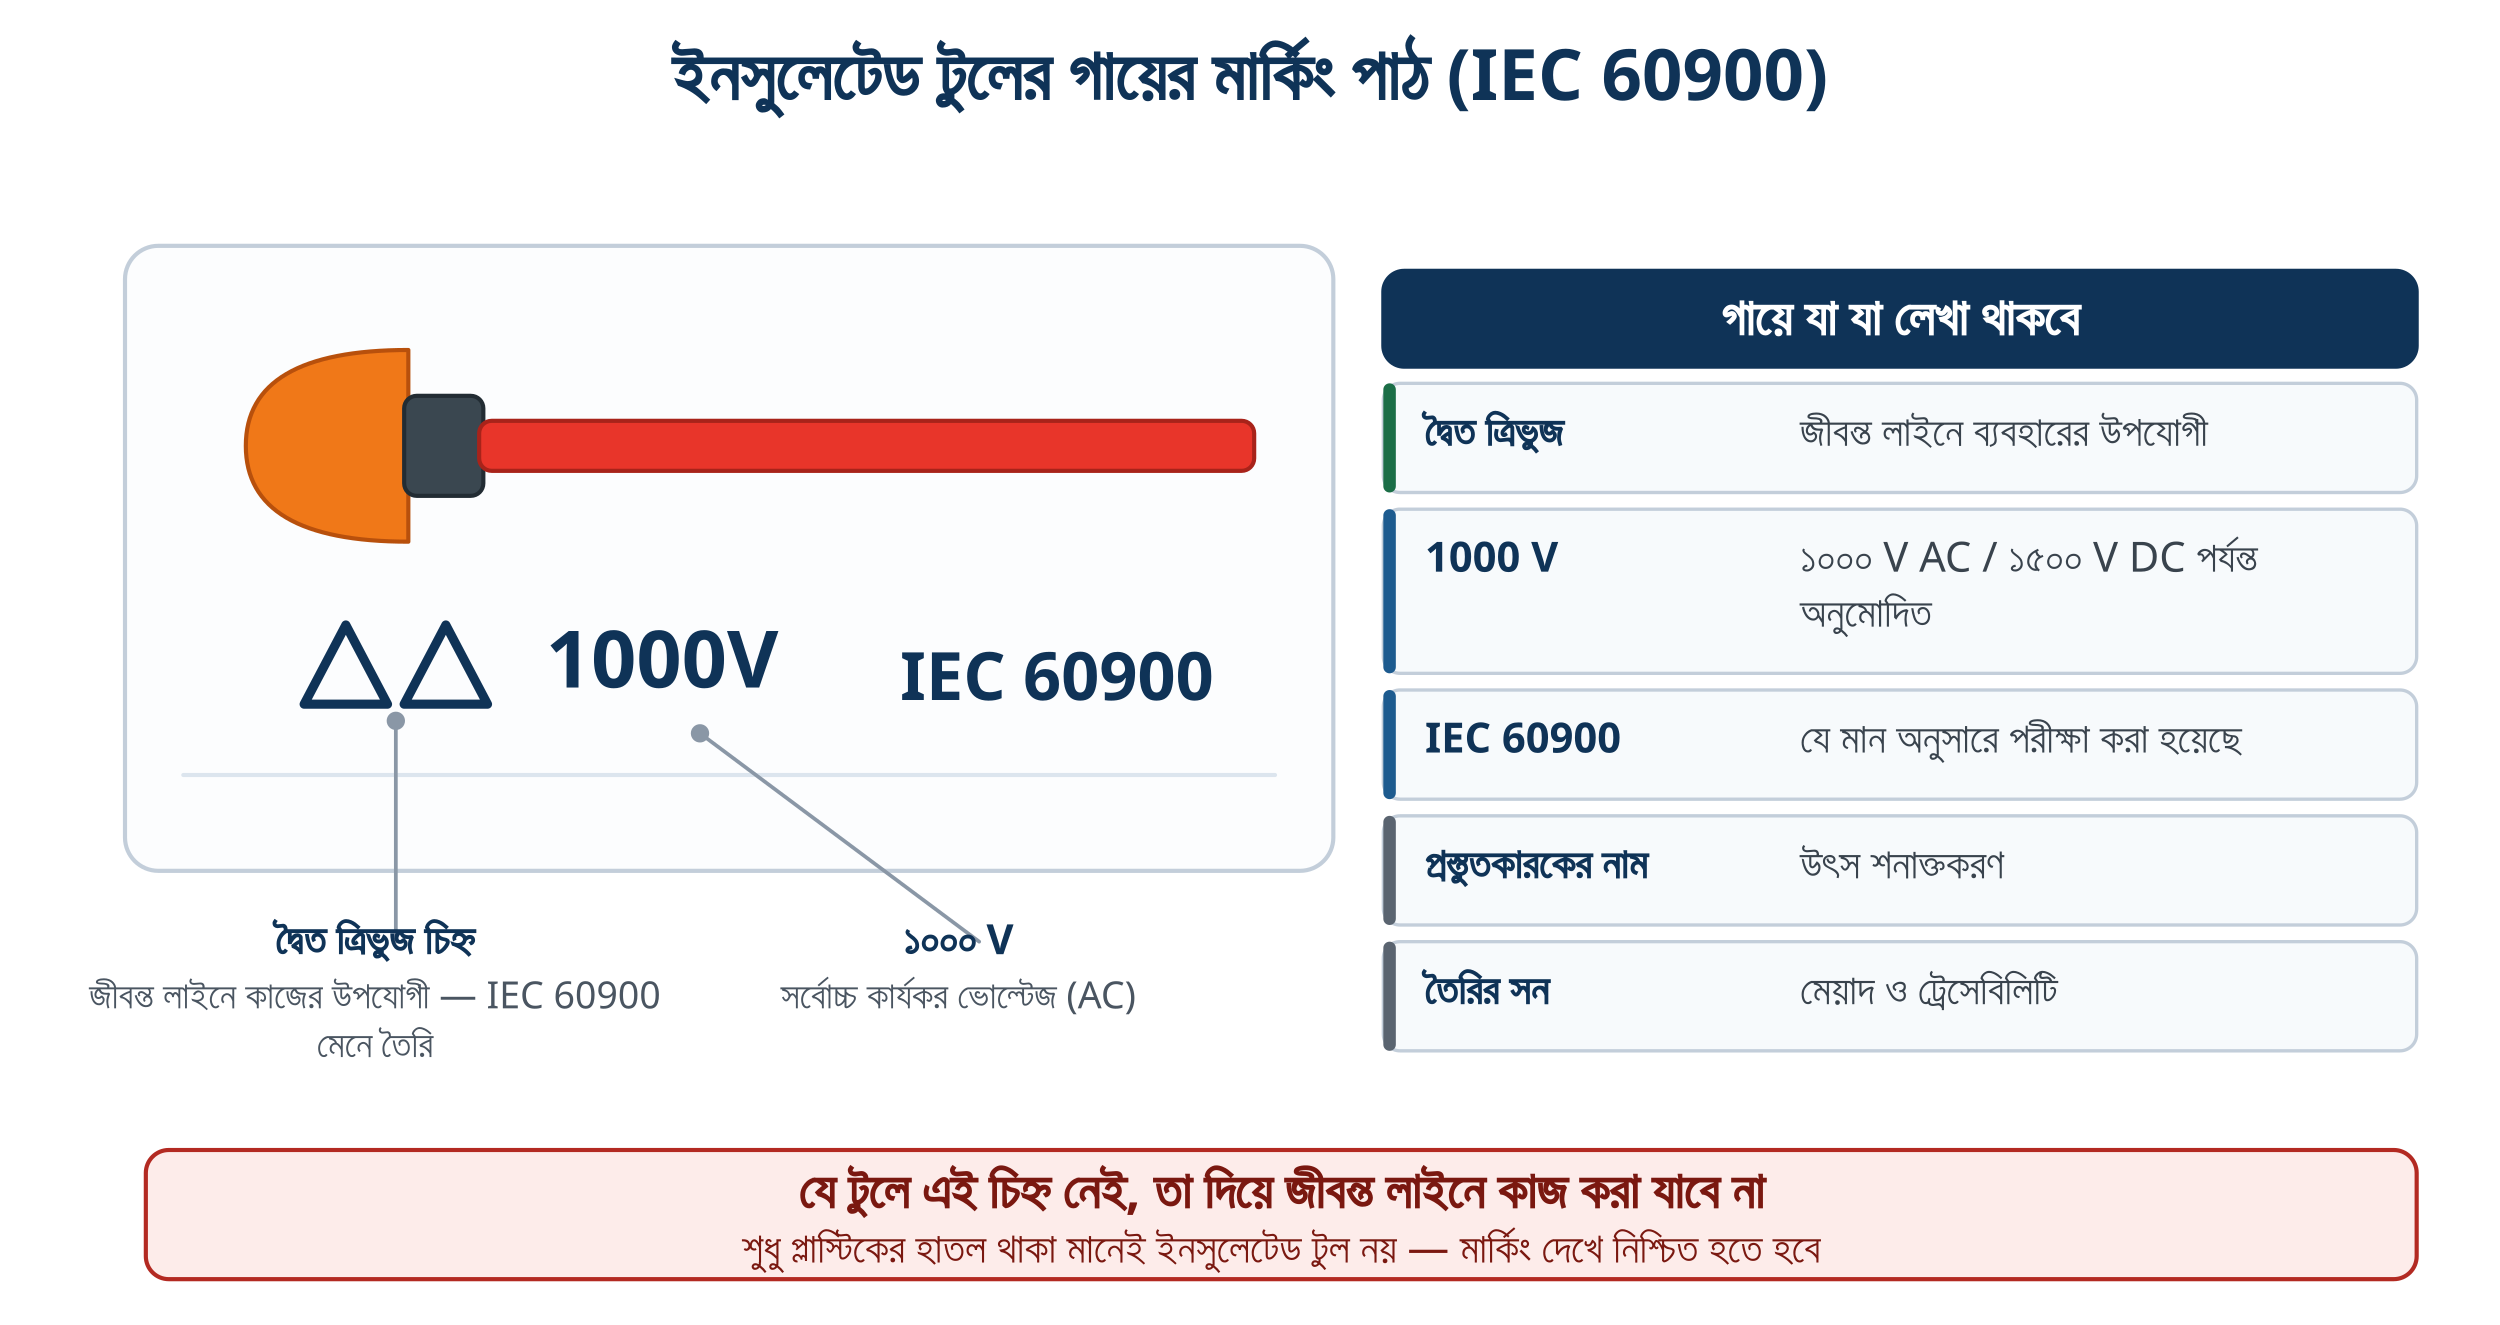
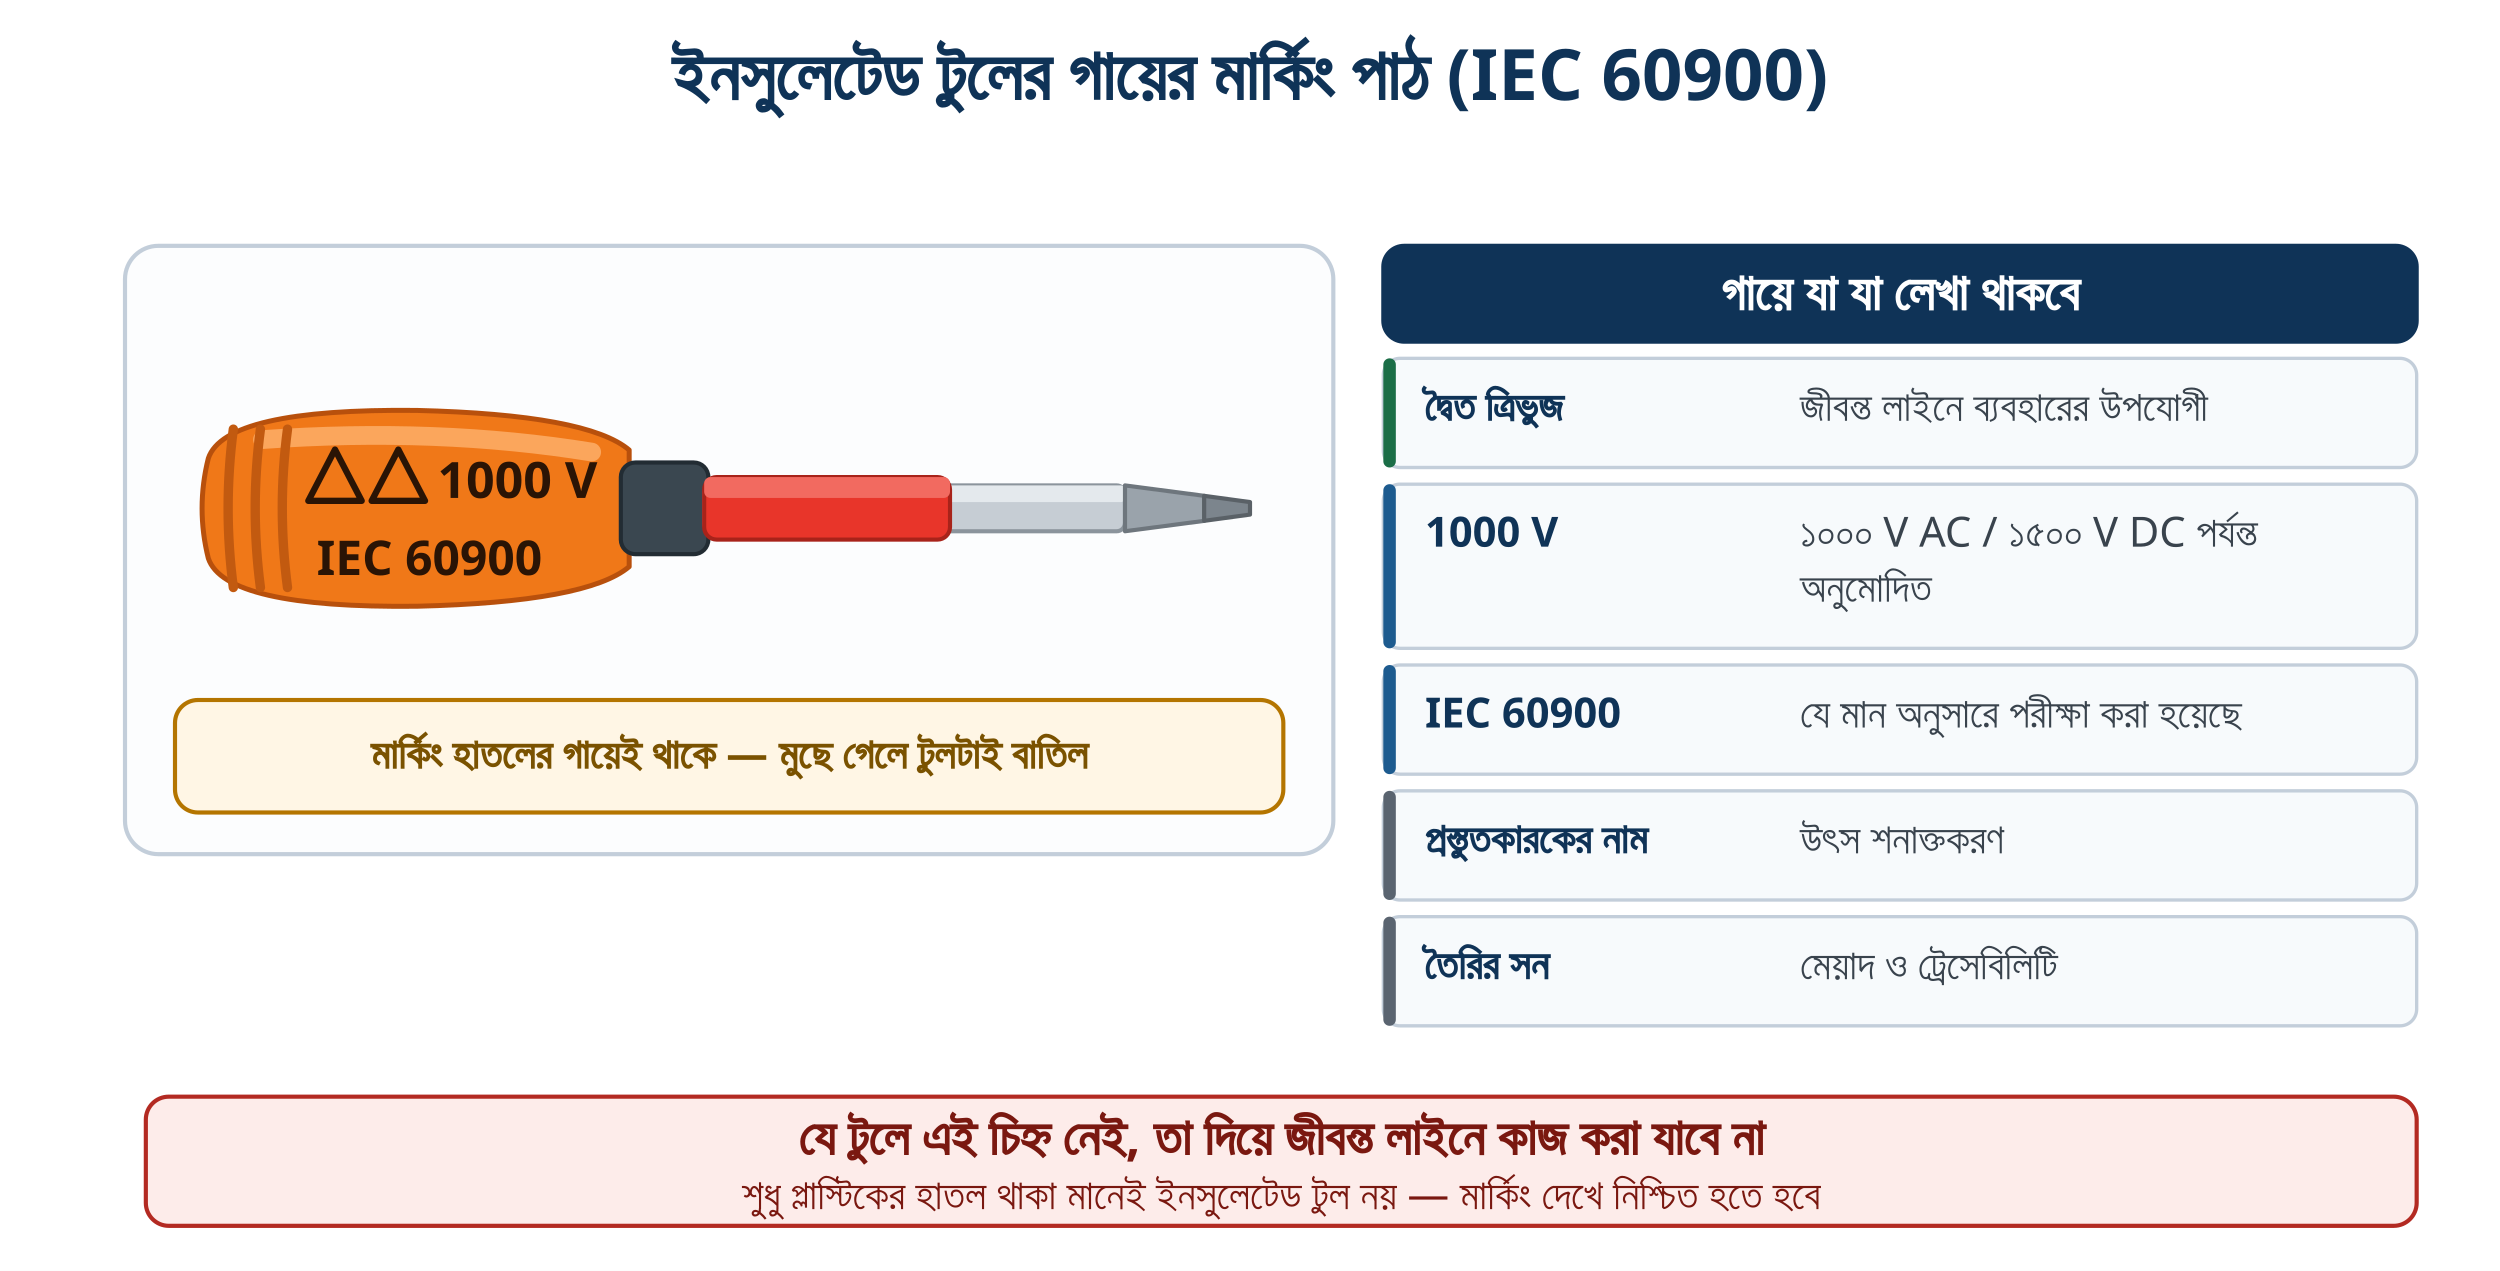
- <svg xmlns="http://www.w3.org/2000/svg" width="1200" height="636" viewBox="0 0 1200 636">
-   <rect width="1200" height="636" fill="#FFFFFF" />
+ <svg xmlns="http://www.w3.org/2000/svg" width="1200" height="610" viewBox="0 0 1200 610">
+   <rect width="1200" height="610" fill="#FFFFFF" />
  <text x="600.0" y="48.0" font-family="Kalpurush" font-size="34" font-weight="700" fill="#0F3357" text-anchor="middle">ইনসুলেটেড টুলের গায়ের মার্কিং পাঠ (IEC 60900)</text>
-   <rect x="60.0" y="118.0" width="580.0" height="300.0" rx="16" fill="#FCFDFE" stroke="#C3CEDA" stroke-width="2" />
-   <path d="M 196 168 Q 118 168 118 214 Q 118 260 196 260 Z" fill="#F07818" stroke="#B8500C" stroke-width="2" stroke-linecap="round" stroke-linejoin="round" />
-   <rect x="194.0" y="190.0" width="38.0" height="48.0" rx="6" fill="#3A4750" stroke="#222C33" stroke-width="2" />
-   <rect x="230.0" y="202.0" width="372.0" height="24.0" rx="6" fill="#E8352A" stroke="#A8231A" stroke-width="2" />
-   <polygon points="166.0,300.0 186.0,338.0 146.0,338.0" fill="none" stroke="#0F3357" stroke-width="4.4" stroke-linejoin="round" />
-   <polygon points="214.0,300.0 234.0,338.0 194.0,338.0" fill="none" stroke="#0F3357" stroke-width="4.4" stroke-linejoin="round" />
-   <text x="262.0" y="330.0" font-family="Kalpurush" font-size="38" font-weight="700" fill="#0F3357" text-anchor="start">1000V</text>
-   <text x="432.0" y="336.0" font-family="Kalpurush" font-size="32" font-weight="700" fill="#0F3357" text-anchor="start">IEC 60900</text>
-   <line x1="88.0" y1="372.0" x2="612.0" y2="372.0" stroke="#DCE5EE" stroke-width="2" stroke-linecap="round" />
-   <path d="M 190.0 346.0 L 190.0 452.0" fill="none" stroke="#8A97A6" stroke-width="1.8" stroke-linecap="round" stroke-linejoin="round" />
-   <circle cx="190.0" cy="346.0" r="4.4" fill="#8A97A6" stroke="none" stroke-width="2" />
-   <text x="180.0" y="458.0" font-family="Kalpurush" font-size="20" font-weight="700" fill="#0F3357" text-anchor="middle">দ্বৈত ত্রিভুজ চিহ্ন</text>
-   <text x="180.0" y="484.0" font-family="Kalpurush" font-size="18" font-weight="400" fill="#4A5561" text-anchor="middle">জীবন্ত লাইনে কাজের উপযোগী — IEC 60900</text>
-   <text x="180.0" y="507.4" font-family="Kalpurush" font-size="18" font-weight="400" fill="#4A5561" text-anchor="middle">মেনে তৈরি</text>
-   <path d="M 336.0 352.0 L 470.0 452.0" fill="none" stroke="#8A97A6" stroke-width="1.8" stroke-linecap="round" stroke-linejoin="round" />
-   <circle cx="336.0" cy="352.0" r="4.4" fill="#8A97A6" stroke="none" stroke-width="2" />
-   <text x="460.0" y="458.0" font-family="Kalpurush" font-size="20" font-weight="700" fill="#0F3357" text-anchor="middle">১০০০ V</text>
-   <text x="460.0" y="484.0" font-family="Kalpurush" font-size="18" font-weight="400" fill="#4A5561" text-anchor="middle">সর্বোচ্চ কার্যকর ভোল্টেজ (AC)</text>
-   <rect x="664.0" y="130.0" width="496.0" height="46.0" rx="10" fill="#0F3357" stroke="#0F3357" stroke-width="2" />
-   <text x="912.0" y="161.0" font-family="Kalpurush" font-size="24.5" font-weight="700" fill="#FFFFFF" text-anchor="middle">গায়ে যা যা লেখা থাকবে</text>
-   <rect x="664.0" y="184.0" width="496.0" height="52.4" rx="8" fill="#F7FAFC" stroke="#C3CEDA" stroke-width="1.6" />
-   <rect x="664.0" y="184.0" width="6.0" height="52.4" rx="3" fill="#1B6E47" stroke="none" stroke-width="0" />
-   <text x="684.0" y="214.0" font-family="Kalpurush" font-size="20" font-weight="700" fill="#0F3357" text-anchor="start">দ্বৈত ত্রিভুজ</text>
-   <text x="864.0" y="214.0" font-family="Kalpurush" font-size="20" font-weight="400" fill="#39434D" text-anchor="start">জীবন্ত লাইনে ব্যবহারের উপযোগী</text>
-   <rect x="664.0" y="244.4" width="496.0" height="78.8" rx="8" fill="#F7FAFC" stroke="#C3CEDA" stroke-width="1.6" />
-   <rect x="664.0" y="244.4" width="6.0" height="78.8" rx="3" fill="#1D5B8F" stroke="none" stroke-width="0" />
-   <text x="684.0" y="274.4" font-family="Kalpurush" font-size="20" font-weight="700" fill="#0F3357" text-anchor="start">1000 V</text>
-   <text x="864.0" y="274.4" font-family="Kalpurush" font-size="20" font-weight="400" fill="#39434D" text-anchor="start">১০০০ V AC / ১৫০০ V DC পর্যন্ত</text>
-   <text x="864.0" y="300.8" font-family="Kalpurush" font-size="20" font-weight="400" fill="#39434D" text-anchor="start">অনুমোদিত</text>
-   <rect x="664.0" y="331.2" width="496.0" height="52.4" rx="8" fill="#F7FAFC" stroke="#C3CEDA" stroke-width="1.6" />
-   <rect x="664.0" y="331.2" width="6.0" height="52.4" rx="3" fill="#1D5B8F" stroke="none" stroke-width="0" />
-   <text x="684.0" y="361.2" font-family="Kalpurush" font-size="20" font-weight="700" fill="#0F3357" text-anchor="start">IEC 60900</text>
-   <text x="864.0" y="361.2" font-family="Kalpurush" font-size="20" font-weight="400" fill="#39434D" text-anchor="start">যে মান অনুসারে পরীক্ষা করা হয়েছে</text>
-   <rect x="664.0" y="391.6" width="496.0" height="52.4" rx="8" fill="#F7FAFC" stroke="#C3CEDA" stroke-width="1.6" />
-   <rect x="664.0" y="391.6" width="6.0" height="52.4" rx="3" fill="#5A6470" stroke="none" stroke-width="0" />
-   <text x="684.0" y="421.6" font-family="Kalpurush" font-size="20" font-weight="700" fill="#0F3357" text-anchor="start">প্রস্তুতকারকের নাম</text>
-   <text x="864.0" y="421.6" font-family="Kalpurush" font-size="20" font-weight="400" fill="#39434D" text-anchor="start">উৎস শনাক্তকরণ</text>
-   <rect x="664.0" y="452.0" width="496.0" height="52.4" rx="8" fill="#F7FAFC" stroke="#C3CEDA" stroke-width="1.6" />
-   <rect x="664.0" y="452.0" width="6.0" height="52.4" rx="3" fill="#5A6470" stroke="none" stroke-width="0" />
-   <text x="684.0" y="482.0" font-family="Kalpurush" font-size="20" font-weight="700" fill="#0F3357" text-anchor="start">তৈরির সন</text>
-   <text x="864.0" y="482.0" font-family="Kalpurush" font-size="20" font-weight="400" fill="#39434D" text-anchor="start">মেয়াদ ও ট্রেসেবিলিটি</text>
-   <rect x="70.0" y="552.0" width="1090.0" height="62.0" rx="11" fill="#FDECEA" stroke="#B32A22" stroke-width="2" />
-   <text x="615.0" y="580.0" font-family="Kalpurush" font-size="24.5" font-weight="700" fill="#7A1810" text-anchor="middle">যে টুলে এই চিহ্ন নেই, তা দিয়ে জীবন্ত লাইনে কাজ করা যাবে না</text>
-   <text x="615.0" y="606.0" font-family="Kalpurush" font-size="20" font-weight="400" fill="#7A1810" text-anchor="middle">শুধু প্লাস্টিকের হাতল থাকা মানেই ইনসুলেটেড টুল নয় — মার্কিং দেখে নিশ্চিত হতে হবে</text>
+   <rect x="60.0" y="118.0" width="580.0" height="292.0" rx="16" fill="#FCFDFE" stroke="#C3CEDA" stroke-width="2" />
+   <path d="M 302 216.0 Q 282 199.0 200 197.0 Q 108 196.0 100 220.0 Q 94 244.0 100 268.0 Q 108 292.0 200 291.0 Q 282 289.0 302 272.0 Z" fill="#F07818" stroke="#B8500C" stroke-width="2.4" stroke-linecap="round" stroke-linejoin="round" />
+   <path d="M 126 211.0 Q 210 205.0 284 217.0" fill="none" stroke="#FBA65C" stroke-width="9" stroke-linecap="round" stroke-linejoin="round" />
+   <path d="M 112 206.0 Q 107 244.0 112 282.0" fill="none" stroke="#C25A10" stroke-width="4.5" stroke-linecap="round" stroke-linejoin="round" />
+   <path d="M 125 206.0 Q 120 244.0 125 282.0" fill="none" stroke="#C25A10" stroke-width="4.5" stroke-linecap="round" stroke-linejoin="round" />
+   <path d="M 138 206.0 Q 133 244.0 138 282.0" fill="none" stroke="#C25A10" stroke-width="4.5" stroke-linecap="round" stroke-linejoin="round" />
+   <rect x="298.0" y="222.0" width="42.0" height="44.0" rx="7" fill="#3A4750" stroke="#222C33" stroke-width="2" />
+   <rect x="338.0" y="233.0" width="202.0" height="22.0" rx="4" fill="#C6CDD4" stroke="#8B949C" stroke-width="2" />
+   <rect x="338.0" y="233.0" width="202.0" height="8.0" rx="2" fill="#E4E9ED" stroke="none" stroke-width="0" />
+   <rect x="338.0" y="229.0" width="118.0" height="30.0" rx="6" fill="#E8352A" stroke="#A8231A" stroke-width="2" />
+   <rect x="338.0" y="229.0" width="118.0" height="10.0" rx="3" fill="#F26A60" stroke="none" stroke-width="0" />
+   <polygon points="540.0,233.0 578.0,238.0 578.0,250.0 540.0,255.0" fill="#9AA3AB" stroke="#6E767D" stroke-width="2" stroke-linejoin="round" />
+   <polygon points="578.0,238.0 600.0,241.0 600.0,247.0 578.0,250.0" fill="#7C858D" stroke="#5A6167" stroke-width="2" stroke-linejoin="round" />
+   <polygon points="160.8,215.8 173.6,240.4 148.0,240.4" fill="none" stroke="#2A1405" stroke-width="3.04" stroke-linejoin="round" />
+   <polygon points="191.2,215.8 204.0,240.4 178.4,240.4" fill="none" stroke="#2A1405" stroke-width="3.04" stroke-linejoin="round" />
+   <text x="210.0" y="239.0" font-family="Kalpurush" font-size="24" font-weight="700" fill="#2A1405" text-anchor="start">1000 V</text>
+   <text x="152.0" y="276.0" font-family="Kalpurush" font-size="23" font-weight="700" fill="#2A1405" text-anchor="start">IEC 60900</text>
+   <rect x="84.0" y="336.0" width="532.0" height="54.0" rx="11" fill="#FFF6E5" stroke="#B47500" stroke-width="2" />
+   <text x="350.0" y="369.0" font-family="Kalpurush" font-size="20" font-weight="700" fill="#7A5200" text-anchor="middle">মার্কিং হাতলের গায়েই থাকে — মুছে গেলে টুলটাই বাতিল</text>
+   <rect x="664.0" y="118.0" width="496.0" height="46.0" rx="10" fill="#0F3357" stroke="#0F3357" stroke-width="2" />
+   <text x="912.0" y="149.0" font-family="Kalpurush" font-size="24.5" font-weight="700" fill="#FFFFFF" text-anchor="middle">গায়ে যা যা লেখা থাকবে</text>
+   <rect x="664.0" y="172.0" width="496.0" height="52.4" rx="8" fill="#F7FAFC" stroke="#C3CEDA" stroke-width="1.6" />
+   <rect x="664.0" y="172.0" width="6.0" height="52.4" rx="3" fill="#1B6E47" stroke="none" stroke-width="0" />
+   <text x="684.0" y="202.0" font-family="Kalpurush" font-size="20" font-weight="700" fill="#0F3357" text-anchor="start">দ্বৈত ত্রিভুজ</text>
+   <text x="864.0" y="202.0" font-family="Kalpurush" font-size="20" font-weight="400" fill="#39434D" text-anchor="start">জীবন্ত লাইনে ব্যবহারের উপযোগী</text>
+   <rect x="664.0" y="232.4" width="496.0" height="78.8" rx="8" fill="#F7FAFC" stroke="#C3CEDA" stroke-width="1.6" />
+   <rect x="664.0" y="232.4" width="6.0" height="78.8" rx="3" fill="#1D5B8F" stroke="none" stroke-width="0" />
+   <text x="684.0" y="262.4" font-family="Kalpurush" font-size="20" font-weight="700" fill="#0F3357" text-anchor="start">1000 V</text>
+   <text x="864.0" y="262.4" font-family="Kalpurush" font-size="20" font-weight="400" fill="#39434D" text-anchor="start">১০০০ V AC / ১৫০০ V DC পর্যন্ত</text>
+   <text x="864.0" y="288.8" font-family="Kalpurush" font-size="20" font-weight="400" fill="#39434D" text-anchor="start">অনুমোদিত</text>
+   <rect x="664.0" y="319.2" width="496.0" height="52.4" rx="8" fill="#F7FAFC" stroke="#C3CEDA" stroke-width="1.6" />
+   <rect x="664.0" y="319.2" width="6.0" height="52.4" rx="3" fill="#1D5B8F" stroke="none" stroke-width="0" />
+   <text x="684.0" y="349.2" font-family="Kalpurush" font-size="20" font-weight="700" fill="#0F3357" text-anchor="start">IEC 60900</text>
+   <text x="864.0" y="349.2" font-family="Kalpurush" font-size="20" font-weight="400" fill="#39434D" text-anchor="start">যে মান অনুসারে পরীক্ষা করা হয়েছে</text>
+   <rect x="664.0" y="379.6" width="496.0" height="52.4" rx="8" fill="#F7FAFC" stroke="#C3CEDA" stroke-width="1.6" />
+   <rect x="664.0" y="379.6" width="6.0" height="52.4" rx="3" fill="#5A6470" stroke="none" stroke-width="0" />
+   <text x="684.0" y="409.6" font-family="Kalpurush" font-size="20" font-weight="700" fill="#0F3357" text-anchor="start">প্রস্তুতকারকের নাম</text>
+   <text x="864.0" y="409.6" font-family="Kalpurush" font-size="20" font-weight="400" fill="#39434D" text-anchor="start">উৎস শনাক্তকরণ</text>
+   <rect x="664.0" y="440.0" width="496.0" height="52.4" rx="8" fill="#F7FAFC" stroke="#C3CEDA" stroke-width="1.6" />
+   <rect x="664.0" y="440.0" width="6.0" height="52.4" rx="3" fill="#5A6470" stroke="none" stroke-width="0" />
+   <text x="684.0" y="470.0" font-family="Kalpurush" font-size="20" font-weight="700" fill="#0F3357" text-anchor="start">তৈরির সন</text>
+   <text x="864.0" y="470.0" font-family="Kalpurush" font-size="20" font-weight="400" fill="#39434D" text-anchor="start">মেয়াদ ও ট্রেসেবিলিটি</text>
+   <rect x="70.0" y="526.4" width="1090.0" height="62.0" rx="11" fill="#FDECEA" stroke="#B32A22" stroke-width="2" />
+   <text x="615.0" y="554.4" font-family="Kalpurush" font-size="24.5" font-weight="700" fill="#7A1810" text-anchor="middle">যে টুলে এই চিহ্ন নেই, তা দিয়ে জীবন্ত লাইনে কাজ করা যাবে না</text>
+   <text x="615.0" y="580.4" font-family="Kalpurush" font-size="20" font-weight="400" fill="#7A1810" text-anchor="middle">শুধু প্লাস্টিকের হাতল থাকা মানেই ইনসুলেটেড টুল নয় — মার্কিং দেখে নিশ্চিত হতে হবে</text>
</svg>
